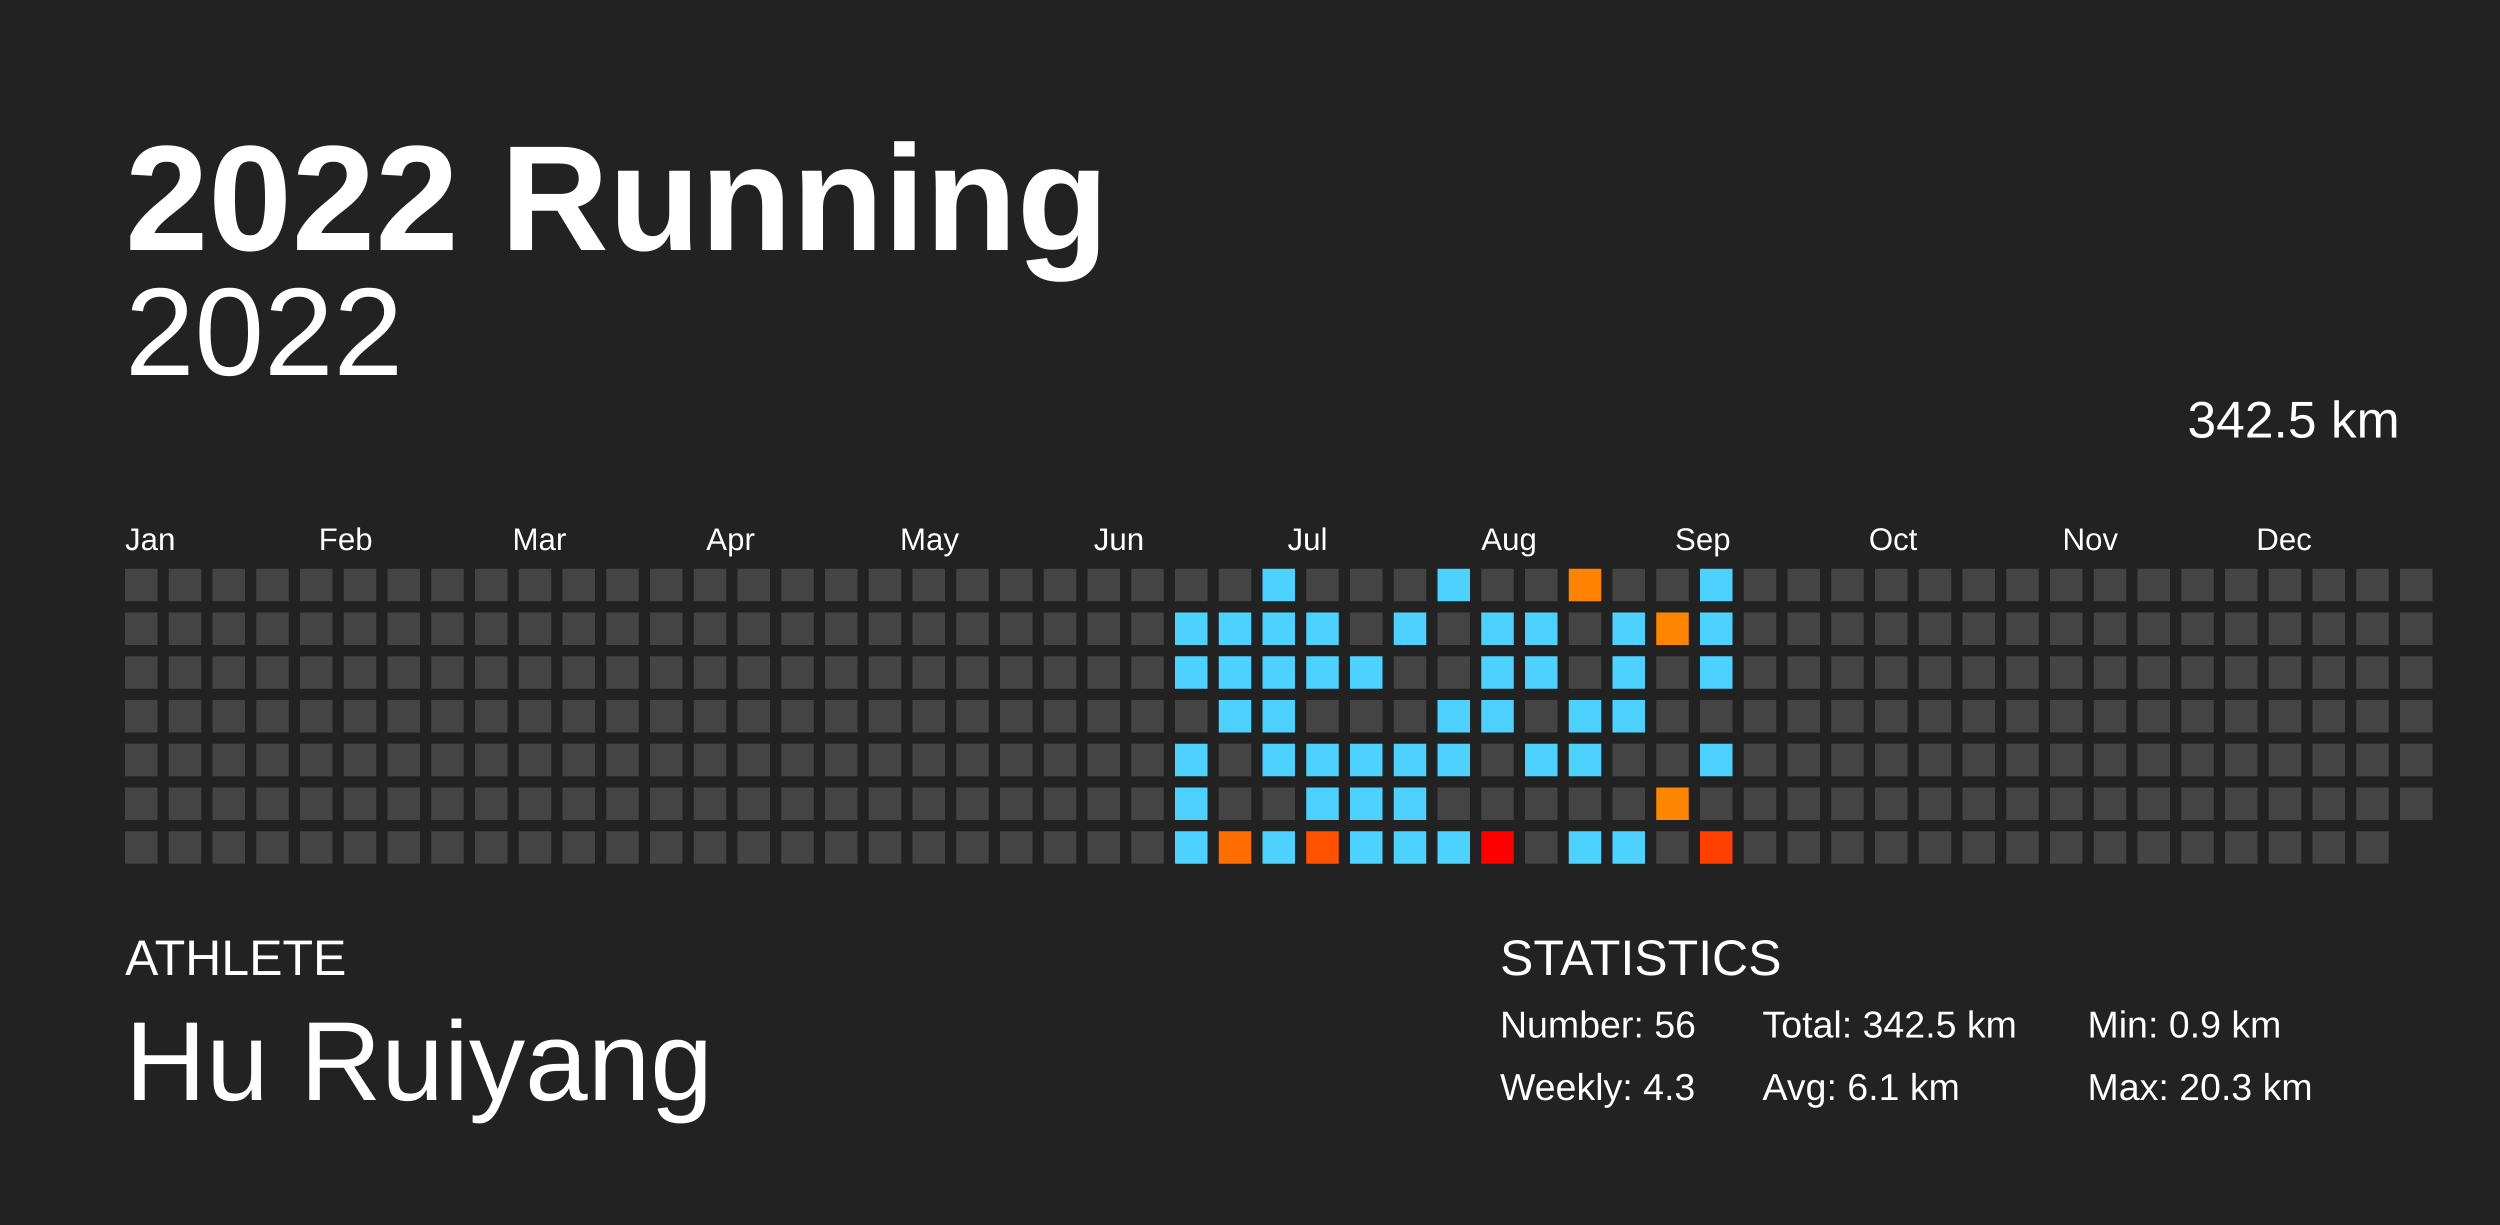
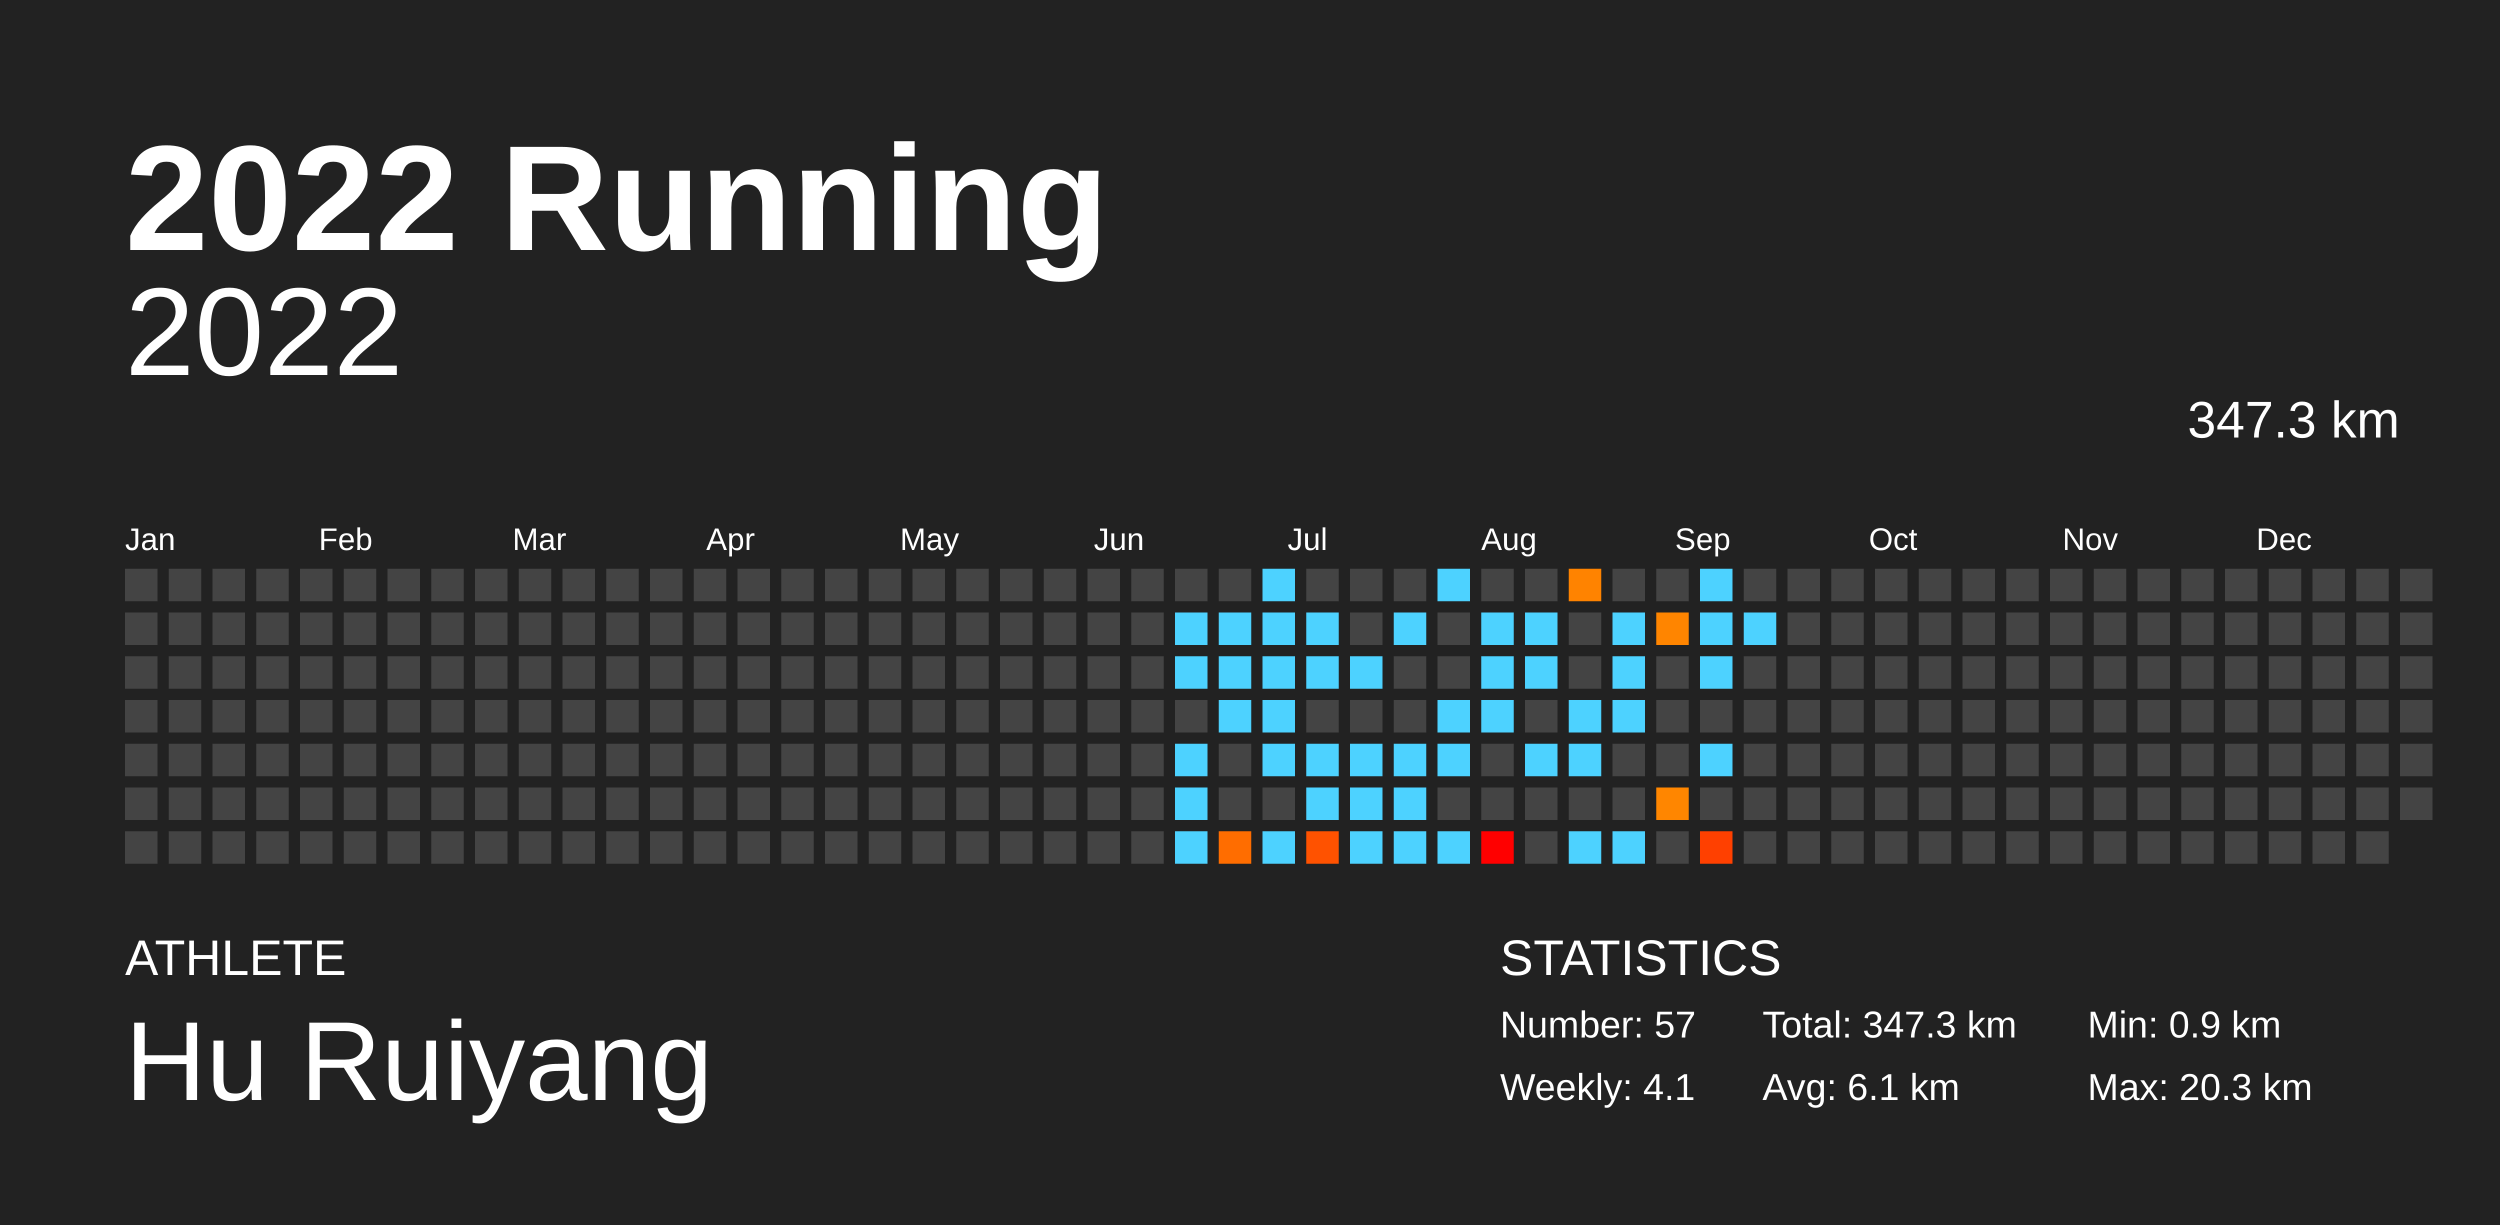
<svg xmlns="http://www.w3.org/2000/svg" baseProfile="full" height="98mm" version="1.1" viewBox="0,0,200,98" width="200mm">
  <defs />
  <rect fill="#222222" height="98" width="200" x="0" y="0" />
  <text fill="#FFFFFF" style="font-size:12px; font-family:Arial; font-weight:bold;" x="10" y="20">2022 Running</text>
  <text fill="#FFFFFF" style="font-size:4px; font-family:Arial" x="10" y="78">ATHLETE</text>
  <text fill="#FFFFFF" style="font-size:9px; font-family:Arial" x="10" y="88">Hu Ruiyang</text>
  <text fill="#FFFFFF" style="font-size:4px; font-family:Arial" x="120" y="78">STATISTICS</text>
-   <text fill="#FFFFFF" style="font-size:3px; font-family:Arial" x="120" y="83">Number: 56</text>
-   <text fill="#FFFFFF" style="font-size:3px; font-family:Arial" x="120" y="88">Weekly: 4.3</text>
-   <text fill="#FFFFFF" style="font-size:3px; font-family:Arial" x="141" y="83">Total: 342.5 km</text>
+   <text fill="#FFFFFF" style="font-size:3px; font-family:Arial" x="120" y="83">Number: 57</text>
+   <text fill="#FFFFFF" style="font-size:3px; font-family:Arial" x="120" y="88">Weekly: 4.1</text>
+   <text fill="#FFFFFF" style="font-size:3px; font-family:Arial" x="141" y="83">Total: 347.3 km</text>
  <text fill="#FFFFFF" style="font-size:3px; font-family:Arial" x="141" y="88">Avg: 6.1 km</text>
  <text fill="#FFFFFF" style="font-size:3px; font-family:Arial" x="167" y="83">Min: 0.9 km</text>
  <text fill="#FFFFFF" style="font-size:3px; font-family:Arial" x="167" y="88">Max: 20.3 km</text>
  <text alignment-baseline="hanging" fill="#FFFFFF" style="font-size:10.0px; font-family:Arial;" x="10" y="30">2022</text>
-   <text alignment-baseline="hanging" fill="#FFFFFF" style="font-size:4.125px; font-family:Arial;" x="175" y="35">342.5 km</text>
+   <text alignment-baseline="hanging" fill="#FFFFFF" style="font-size:4.125px; font-family:Arial;" x="175" y="35">347.3 km</text>
  <text fill="#FFFFFF" style="font-size:2.5px; font-family:Arial" x="10.0" y="44">Jan</text>
  <text fill="#FFFFFF" style="font-size:2.5px; font-family:Arial" x="25.5" y="44">Feb</text>
  <text fill="#FFFFFF" style="font-size:2.5px; font-family:Arial" x="41.0" y="44">Mar</text>
  <text fill="#FFFFFF" style="font-size:2.5px; font-family:Arial" x="56.5" y="44">Apr</text>
  <text fill="#FFFFFF" style="font-size:2.5px; font-family:Arial" x="72.0" y="44">May</text>
  <text fill="#FFFFFF" style="font-size:2.5px; font-family:Arial" x="87.5" y="44">Jun</text>
  <text fill="#FFFFFF" style="font-size:2.5px; font-family:Arial" x="103.0" y="44">Jul</text>
  <text fill="#FFFFFF" style="font-size:2.5px; font-family:Arial" x="118.5" y="44">Aug</text>
  <text fill="#FFFFFF" style="font-size:2.5px; font-family:Arial" x="134.0" y="44">Sep</text>
  <text fill="#FFFFFF" style="font-size:2.5px; font-family:Arial" x="149.5" y="44">Oct</text>
  <text fill="#FFFFFF" style="font-size:2.5px; font-family:Arial" x="165.0" y="44">Nov</text>
  <text fill="#FFFFFF" style="font-size:2.5px; font-family:Arial" x="180.5" y="44">Dec</text>
  <rect fill="#444444" height="2.6" width="2.6" x="10.0" y="45.5" />
  <rect fill="#444444" height="2.6" width="2.6" x="10.0" y="49.0" />
  <rect fill="#444444" height="2.6" width="2.6" x="10.0" y="52.5" />
  <rect fill="#444444" height="2.6" width="2.6" x="10.0" y="56.0" />
  <rect fill="#444444" height="2.6" width="2.6" x="10.0" y="59.5" />
  <rect fill="#444444" height="2.6" width="2.6" x="10.0" y="63.0" />
  <rect fill="#444444" height="2.6" width="2.6" x="10.0" y="66.5" />
  <rect fill="#444444" height="2.6" width="2.6" x="13.5" y="45.5" />
  <rect fill="#444444" height="2.6" width="2.6" x="13.5" y="49.0" />
  <rect fill="#444444" height="2.6" width="2.6" x="13.5" y="52.5" />
  <rect fill="#444444" height="2.6" width="2.6" x="13.5" y="56.0" />
  <rect fill="#444444" height="2.6" width="2.6" x="13.5" y="59.5" />
  <rect fill="#444444" height="2.6" width="2.6" x="13.5" y="63.0" />
  <rect fill="#444444" height="2.6" width="2.6" x="13.5" y="66.5" />
  <rect fill="#444444" height="2.6" width="2.6" x="17.0" y="45.5" />
  <rect fill="#444444" height="2.6" width="2.6" x="17.0" y="49.0" />
  <rect fill="#444444" height="2.6" width="2.6" x="17.0" y="52.5" />
  <rect fill="#444444" height="2.6" width="2.6" x="17.0" y="56.0" />
  <rect fill="#444444" height="2.6" width="2.6" x="17.0" y="59.5" />
  <rect fill="#444444" height="2.6" width="2.6" x="17.0" y="63.0" />
  <rect fill="#444444" height="2.6" width="2.6" x="17.0" y="66.5" />
  <rect fill="#444444" height="2.6" width="2.6" x="20.5" y="45.5" />
  <rect fill="#444444" height="2.6" width="2.6" x="20.5" y="49.0" />
  <rect fill="#444444" height="2.6" width="2.6" x="20.5" y="52.5" />
  <rect fill="#444444" height="2.6" width="2.6" x="20.5" y="56.0" />
  <rect fill="#444444" height="2.6" width="2.6" x="20.5" y="59.5" />
  <rect fill="#444444" height="2.6" width="2.6" x="20.5" y="63.0" />
  <rect fill="#444444" height="2.6" width="2.6" x="20.5" y="66.5" />
  <rect fill="#444444" height="2.6" width="2.6" x="24.0" y="45.5" />
  <rect fill="#444444" height="2.6" width="2.6" x="24.0" y="49.0" />
  <rect fill="#444444" height="2.6" width="2.6" x="24.0" y="52.5" />
  <rect fill="#444444" height="2.6" width="2.6" x="24.0" y="56.0" />
  <rect fill="#444444" height="2.6" width="2.6" x="24.0" y="59.5" />
  <rect fill="#444444" height="2.6" width="2.6" x="24.0" y="63.0" />
  <rect fill="#444444" height="2.6" width="2.6" x="24.0" y="66.5" />
  <rect fill="#444444" height="2.6" width="2.6" x="27.5" y="45.5" />
  <rect fill="#444444" height="2.6" width="2.6" x="27.5" y="49.0" />
  <rect fill="#444444" height="2.6" width="2.6" x="27.5" y="52.5" />
  <rect fill="#444444" height="2.6" width="2.6" x="27.5" y="56.0" />
  <rect fill="#444444" height="2.6" width="2.6" x="27.5" y="59.5" />
  <rect fill="#444444" height="2.6" width="2.6" x="27.5" y="63.0" />
  <rect fill="#444444" height="2.6" width="2.6" x="27.5" y="66.5" />
  <rect fill="#444444" height="2.6" width="2.6" x="31.0" y="45.5" />
  <rect fill="#444444" height="2.6" width="2.6" x="31.0" y="49.0" />
  <rect fill="#444444" height="2.6" width="2.6" x="31.0" y="52.5" />
  <rect fill="#444444" height="2.6" width="2.6" x="31.0" y="56.0" />
  <rect fill="#444444" height="2.6" width="2.6" x="31.0" y="59.5" />
  <rect fill="#444444" height="2.6" width="2.6" x="31.0" y="63.0" />
  <rect fill="#444444" height="2.6" width="2.6" x="31.0" y="66.5" />
  <rect fill="#444444" height="2.6" width="2.6" x="34.5" y="45.5" />
  <rect fill="#444444" height="2.6" width="2.6" x="34.5" y="49.0" />
  <rect fill="#444444" height="2.6" width="2.6" x="34.5" y="52.5" />
  <rect fill="#444444" height="2.6" width="2.6" x="34.5" y="56.0" />
  <rect fill="#444444" height="2.6" width="2.6" x="34.5" y="59.5" />
  <rect fill="#444444" height="2.6" width="2.6" x="34.5" y="63.0" />
  <rect fill="#444444" height="2.6" width="2.6" x="34.5" y="66.5" />
  <rect fill="#444444" height="2.6" width="2.6" x="38.0" y="45.5" />
  <rect fill="#444444" height="2.6" width="2.6" x="38.0" y="49.0" />
  <rect fill="#444444" height="2.6" width="2.6" x="38.0" y="52.5" />
  <rect fill="#444444" height="2.6" width="2.6" x="38.0" y="56.0" />
  <rect fill="#444444" height="2.6" width="2.6" x="38.0" y="59.5" />
  <rect fill="#444444" height="2.6" width="2.6" x="38.0" y="63.0" />
  <rect fill="#444444" height="2.6" width="2.6" x="38.0" y="66.5" />
  <rect fill="#444444" height="2.6" width="2.6" x="41.5" y="45.5" />
  <rect fill="#444444" height="2.6" width="2.6" x="41.5" y="49.0" />
  <rect fill="#444444" height="2.6" width="2.6" x="41.5" y="52.5" />
  <rect fill="#444444" height="2.6" width="2.6" x="41.5" y="56.0" />
  <rect fill="#444444" height="2.6" width="2.6" x="41.5" y="59.5" />
  <rect fill="#444444" height="2.6" width="2.6" x="41.5" y="63.0" />
  <rect fill="#444444" height="2.6" width="2.6" x="41.5" y="66.5" />
  <rect fill="#444444" height="2.6" width="2.6" x="45.0" y="45.5" />
  <rect fill="#444444" height="2.6" width="2.6" x="45.0" y="49.0" />
  <rect fill="#444444" height="2.6" width="2.6" x="45.0" y="52.5" />
  <rect fill="#444444" height="2.6" width="2.6" x="45.0" y="56.0" />
  <rect fill="#444444" height="2.6" width="2.6" x="45.0" y="59.5" />
  <rect fill="#444444" height="2.6" width="2.6" x="45.0" y="63.0" />
  <rect fill="#444444" height="2.6" width="2.6" x="45.0" y="66.5" />
  <rect fill="#444444" height="2.6" width="2.6" x="48.5" y="45.5" />
  <rect fill="#444444" height="2.6" width="2.6" x="48.5" y="49.0" />
  <rect fill="#444444" height="2.6" width="2.6" x="48.5" y="52.5" />
  <rect fill="#444444" height="2.6" width="2.6" x="48.5" y="56.0" />
  <rect fill="#444444" height="2.6" width="2.6" x="48.5" y="59.5" />
  <rect fill="#444444" height="2.6" width="2.6" x="48.5" y="63.0" />
  <rect fill="#444444" height="2.6" width="2.6" x="48.5" y="66.5" />
  <rect fill="#444444" height="2.6" width="2.6" x="52.0" y="45.5" />
  <rect fill="#444444" height="2.6" width="2.6" x="52.0" y="49.0" />
  <rect fill="#444444" height="2.6" width="2.6" x="52.0" y="52.5" />
  <rect fill="#444444" height="2.6" width="2.6" x="52.0" y="56.0" />
  <rect fill="#444444" height="2.6" width="2.6" x="52.0" y="59.5" />
  <rect fill="#444444" height="2.6" width="2.6" x="52.0" y="63.0" />
  <rect fill="#444444" height="2.6" width="2.6" x="52.0" y="66.5" />
  <rect fill="#444444" height="2.6" width="2.6" x="55.5" y="45.5" />
  <rect fill="#444444" height="2.6" width="2.6" x="55.5" y="49.0" />
  <rect fill="#444444" height="2.6" width="2.6" x="55.5" y="52.5" />
  <rect fill="#444444" height="2.6" width="2.6" x="55.5" y="56.0" />
  <rect fill="#444444" height="2.6" width="2.6" x="55.5" y="59.5" />
  <rect fill="#444444" height="2.6" width="2.6" x="55.5" y="63.0" />
  <rect fill="#444444" height="2.6" width="2.6" x="55.5" y="66.5" />
  <rect fill="#444444" height="2.6" width="2.6" x="59.0" y="45.5" />
  <rect fill="#444444" height="2.6" width="2.6" x="59.0" y="49.0" />
  <rect fill="#444444" height="2.6" width="2.6" x="59.0" y="52.5" />
  <rect fill="#444444" height="2.6" width="2.6" x="59.0" y="56.0" />
  <rect fill="#444444" height="2.6" width="2.6" x="59.0" y="59.5" />
  <rect fill="#444444" height="2.6" width="2.6" x="59.0" y="63.0" />
  <rect fill="#444444" height="2.6" width="2.6" x="59.0" y="66.5" />
  <rect fill="#444444" height="2.6" width="2.6" x="62.5" y="45.5" />
  <rect fill="#444444" height="2.6" width="2.6" x="62.5" y="49.0" />
  <rect fill="#444444" height="2.6" width="2.6" x="62.5" y="52.5" />
  <rect fill="#444444" height="2.6" width="2.6" x="62.5" y="56.0" />
  <rect fill="#444444" height="2.6" width="2.6" x="62.5" y="59.5" />
  <rect fill="#444444" height="2.6" width="2.6" x="62.5" y="63.0" />
  <rect fill="#444444" height="2.6" width="2.6" x="62.5" y="66.5" />
  <rect fill="#444444" height="2.6" width="2.6" x="66.0" y="45.5" />
  <rect fill="#444444" height="2.6" width="2.6" x="66.0" y="49.0" />
  <rect fill="#444444" height="2.6" width="2.6" x="66.0" y="52.5" />
  <rect fill="#444444" height="2.6" width="2.6" x="66.0" y="56.0" />
  <rect fill="#444444" height="2.6" width="2.6" x="66.0" y="59.5" />
  <rect fill="#444444" height="2.6" width="2.6" x="66.0" y="63.0" />
  <rect fill="#444444" height="2.6" width="2.6" x="66.0" y="66.5" />
  <rect fill="#444444" height="2.6" width="2.6" x="69.5" y="45.5" />
  <rect fill="#444444" height="2.6" width="2.6" x="69.5" y="49.0" />
  <rect fill="#444444" height="2.6" width="2.6" x="69.5" y="52.5" />
  <rect fill="#444444" height="2.6" width="2.6" x="69.5" y="56.0" />
  <rect fill="#444444" height="2.6" width="2.6" x="69.5" y="59.5" />
  <rect fill="#444444" height="2.6" width="2.6" x="69.5" y="63.0" />
  <rect fill="#444444" height="2.6" width="2.6" x="69.5" y="66.5" />
  <rect fill="#444444" height="2.6" width="2.6" x="73.0" y="45.5" />
  <rect fill="#444444" height="2.6" width="2.6" x="73.0" y="49.0" />
  <rect fill="#444444" height="2.6" width="2.6" x="73.0" y="52.5" />
  <rect fill="#444444" height="2.6" width="2.6" x="73.0" y="56.0" />
  <rect fill="#444444" height="2.6" width="2.6" x="73.0" y="59.5" />
  <rect fill="#444444" height="2.6" width="2.6" x="73.0" y="63.0" />
  <rect fill="#444444" height="2.6" width="2.6" x="73.0" y="66.5" />
  <rect fill="#444444" height="2.6" width="2.6" x="76.5" y="45.5" />
  <rect fill="#444444" height="2.6" width="2.6" x="76.5" y="49.0" />
  <rect fill="#444444" height="2.6" width="2.6" x="76.5" y="52.5" />
  <rect fill="#444444" height="2.6" width="2.6" x="76.5" y="56.0" />
  <rect fill="#444444" height="2.6" width="2.6" x="76.5" y="59.5" />
  <rect fill="#444444" height="2.6" width="2.6" x="76.5" y="63.0" />
  <rect fill="#444444" height="2.6" width="2.6" x="76.5" y="66.5" />
  <rect fill="#444444" height="2.6" width="2.6" x="80.0" y="45.5" />
  <rect fill="#444444" height="2.6" width="2.6" x="80.0" y="49.0" />
  <rect fill="#444444" height="2.6" width="2.6" x="80.0" y="52.5" />
  <rect fill="#444444" height="2.6" width="2.6" x="80.0" y="56.0" />
  <rect fill="#444444" height="2.6" width="2.6" x="80.0" y="59.5" />
  <rect fill="#444444" height="2.6" width="2.6" x="80.0" y="63.0" />
  <rect fill="#444444" height="2.6" width="2.6" x="80.0" y="66.5" />
  <rect fill="#444444" height="2.6" width="2.6" x="83.5" y="45.5" />
  <rect fill="#444444" height="2.6" width="2.6" x="83.5" y="49.0" />
  <rect fill="#444444" height="2.6" width="2.6" x="83.5" y="52.5" />
  <rect fill="#444444" height="2.6" width="2.6" x="83.5" y="56.0" />
  <rect fill="#444444" height="2.6" width="2.6" x="83.5" y="59.5" />
  <rect fill="#444444" height="2.6" width="2.6" x="83.5" y="63.0" />
  <rect fill="#444444" height="2.6" width="2.6" x="83.5" y="66.5" />
  <rect fill="#444444" height="2.6" width="2.6" x="87.0" y="45.5" />
  <rect fill="#444444" height="2.6" width="2.6" x="87.0" y="49.0" />
  <rect fill="#444444" height="2.6" width="2.6" x="87.0" y="52.5" />
  <rect fill="#444444" height="2.6" width="2.6" x="87.0" y="56.0" />
  <rect fill="#444444" height="2.6" width="2.6" x="87.0" y="59.5" />
  <rect fill="#444444" height="2.6" width="2.6" x="87.0" y="63.0" />
  <rect fill="#444444" height="2.6" width="2.6" x="87.0" y="66.5" />
  <rect fill="#444444" height="2.6" width="2.6" x="90.5" y="45.5" />
  <rect fill="#444444" height="2.6" width="2.6" x="90.5" y="49.0" />
  <rect fill="#444444" height="2.6" width="2.6" x="90.5" y="52.5" />
  <rect fill="#444444" height="2.6" width="2.6" x="90.5" y="56.0" />
  <rect fill="#444444" height="2.6" width="2.6" x="90.5" y="59.5" />
  <rect fill="#444444" height="2.6" width="2.6" x="90.5" y="63.0" />
  <rect fill="#444444" height="2.6" width="2.6" x="90.5" y="66.5" />
  <rect fill="#444444" height="2.6" width="2.6" x="94.0" y="45.5" />
  <rect fill="#4dd2ff" height="2.6" width="2.6" x="94.0" y="49.0" />
  <rect fill="#4dd2ff" height="2.6" width="2.6" x="94.0" y="52.5" />
  <rect fill="#444444" height="2.6" width="2.6" x="94.0" y="56.0" />
  <rect fill="#4dd2ff" height="2.6" width="2.6" x="94.0" y="59.5" />
  <rect fill="#4dd2ff" height="2.6" width="2.6" x="94.0" y="63.0" />
  <rect fill="#4dd2ff" height="2.6" width="2.6" x="94.0" y="66.5" />
  <rect fill="#444444" height="2.6" width="2.6" x="97.5" y="45.5" />
  <rect fill="#4dd2ff" height="2.6" width="2.6" x="97.5" y="49.0" />
  <rect fill="#4dd2ff" height="2.6" width="2.6" x="97.5" y="52.5" />
  <rect fill="#4dd2ff" height="2.6" width="2.6" x="97.5" y="56.0" />
  <rect fill="#444444" height="2.6" width="2.6" x="97.5" y="59.5" />
  <rect fill="#444444" height="2.6" width="2.6" x="97.5" y="63.0" />
  <rect fill="#ff6d00" height="2.6" width="2.6" x="97.5" y="66.5" />
  <rect fill="#4dd2ff" height="2.6" width="2.6" x="101.0" y="45.5" />
  <rect fill="#4dd2ff" height="2.6" width="2.6" x="101.0" y="49.0" />
  <rect fill="#4dd2ff" height="2.6" width="2.6" x="101.0" y="52.5" />
  <rect fill="#4dd2ff" height="2.6" width="2.6" x="101.0" y="56.0" />
  <rect fill="#4dd2ff" height="2.6" width="2.6" x="101.0" y="59.5" />
  <rect fill="#444444" height="2.6" width="2.6" x="101.0" y="63.0" />
  <rect fill="#4dd2ff" height="2.6" width="2.6" x="101.0" y="66.5" />
  <rect fill="#444444" height="2.6" width="2.6" x="104.5" y="45.5" />
  <rect fill="#4dd2ff" height="2.6" width="2.6" x="104.5" y="49.0" />
  <rect fill="#4dd2ff" height="2.6" width="2.6" x="104.5" y="52.5" />
  <rect fill="#444444" height="2.6" width="2.6" x="104.5" y="56.0" />
  <rect fill="#4dd2ff" height="2.6" width="2.6" x="104.5" y="59.5" />
  <rect fill="#4dd2ff" height="2.6" width="2.6" x="104.5" y="63.0" />
  <rect fill="#ff5200" height="2.6" width="2.6" x="104.5" y="66.5" />
  <rect fill="#444444" height="2.6" width="2.6" x="108.0" y="45.5" />
  <rect fill="#444444" height="2.6" width="2.6" x="108.0" y="49.0" />
  <rect fill="#4dd2ff" height="2.6" width="2.6" x="108.0" y="52.5" />
  <rect fill="#444444" height="2.6" width="2.6" x="108.0" y="56.0" />
  <rect fill="#4dd2ff" height="2.6" width="2.6" x="108.0" y="59.5" />
  <rect fill="#4dd2ff" height="2.6" width="2.6" x="108.0" y="63.0" />
  <rect fill="#4dd2ff" height="2.6" width="2.6" x="108.0" y="66.5" />
  <rect fill="#444444" height="2.6" width="2.6" x="111.5" y="45.5" />
  <rect fill="#4dd2ff" height="2.6" width="2.6" x="111.5" y="49.0" />
  <rect fill="#444444" height="2.6" width="2.6" x="111.5" y="52.5" />
  <rect fill="#444444" height="2.6" width="2.6" x="111.5" y="56.0" />
  <rect fill="#4dd2ff" height="2.6" width="2.6" x="111.5" y="59.5" />
  <rect fill="#4dd2ff" height="2.6" width="2.6" x="111.5" y="63.0" />
  <rect fill="#4dd2ff" height="2.6" width="2.6" x="111.5" y="66.5" />
  <rect fill="#4dd2ff" height="2.6" width="2.6" x="115.0" y="45.5" />
  <rect fill="#444444" height="2.6" width="2.6" x="115.0" y="49.0" />
  <rect fill="#444444" height="2.6" width="2.6" x="115.0" y="52.5" />
  <rect fill="#4dd2ff" height="2.6" width="2.6" x="115.0" y="56.0" />
  <rect fill="#4dd2ff" height="2.6" width="2.6" x="115.0" y="59.5" />
  <rect fill="#444444" height="2.6" width="2.6" x="115.0" y="63.0" />
  <rect fill="#4dd2ff" height="2.6" width="2.6" x="115.0" y="66.5" />
  <rect fill="#444444" height="2.6" width="2.6" x="118.5" y="45.5" />
  <rect fill="#4dd2ff" height="2.6" width="2.6" x="118.5" y="49.0" />
  <rect fill="#4dd2ff" height="2.6" width="2.6" x="118.5" y="52.5" />
  <rect fill="#4dd2ff" height="2.6" width="2.6" x="118.5" y="56.0" />
  <rect fill="#444444" height="2.6" width="2.6" x="118.5" y="59.5" />
  <rect fill="#444444" height="2.6" width="2.6" x="118.5" y="63.0" />
  <rect fill="red" height="2.6" width="2.6" x="118.5" y="66.5" />
  <rect fill="#444444" height="2.6" width="2.6" x="122.0" y="45.5" />
  <rect fill="#4dd2ff" height="2.6" width="2.6" x="122.0" y="49.0" />
  <rect fill="#4dd2ff" height="2.6" width="2.6" x="122.0" y="52.5" />
  <rect fill="#444444" height="2.6" width="2.6" x="122.0" y="56.0" />
  <rect fill="#4dd2ff" height="2.6" width="2.6" x="122.0" y="59.5" />
  <rect fill="#444444" height="2.6" width="2.6" x="122.0" y="63.0" />
  <rect fill="#444444" height="2.6" width="2.6" x="122.0" y="66.5" />
  <rect fill="#ff8300" height="2.6" width="2.6" x="125.5" y="45.5" />
  <rect fill="#444444" height="2.6" width="2.6" x="125.5" y="49.0" />
  <rect fill="#444444" height="2.6" width="2.6" x="125.5" y="52.5" />
  <rect fill="#4dd2ff" height="2.6" width="2.6" x="125.5" y="56.0" />
  <rect fill="#4dd2ff" height="2.6" width="2.6" x="125.5" y="59.5" />
  <rect fill="#444444" height="2.6" width="2.6" x="125.5" y="63.0" />
  <rect fill="#4dd2ff" height="2.6" width="2.6" x="125.5" y="66.5" />
  <rect fill="#444444" height="2.6" width="2.6" x="129.0" y="45.5" />
  <rect fill="#4dd2ff" height="2.6" width="2.6" x="129.0" y="49.0" />
  <rect fill="#4dd2ff" height="2.6" width="2.6" x="129.0" y="52.5" />
  <rect fill="#4dd2ff" height="2.6" width="2.6" x="129.0" y="56.0" />
  <rect fill="#444444" height="2.6" width="2.6" x="129.0" y="59.5" />
  <rect fill="#444444" height="2.6" width="2.6" x="129.0" y="63.0" />
  <rect fill="#4dd2ff" height="2.6" width="2.6" x="129.0" y="66.5" />
  <rect fill="#444444" height="2.6" width="2.6" x="132.5" y="45.5" />
  <rect fill="#ff8500" height="2.6" width="2.6" x="132.5" y="49.0" />
  <rect fill="#444444" height="2.6" width="2.6" x="132.5" y="52.5" />
  <rect fill="#444444" height="2.6" width="2.6" x="132.5" y="56.0" />
  <rect fill="#444444" height="2.6" width="2.6" x="132.5" y="59.5" />
  <rect fill="#ff8600" height="2.6" width="2.6" x="132.5" y="63.0" />
  <rect fill="#444444" height="2.6" width="2.6" x="132.5" y="66.5" />
  <rect fill="#4dd2ff" height="2.6" width="2.6" x="136.0" y="45.5" />
  <rect fill="#4dd2ff" height="2.6" width="2.6" x="136.0" y="49.0" />
  <rect fill="#4dd2ff" height="2.6" width="2.6" x="136.0" y="52.5" />
  <rect fill="#444444" height="2.6" width="2.6" x="136.0" y="56.0" />
  <rect fill="#4dd2ff" height="2.6" width="2.6" x="136.0" y="59.5" />
  <rect fill="#444444" height="2.6" width="2.6" x="136.0" y="63.0" />
  <rect fill="#ff4000" height="2.6" width="2.6" x="136.0" y="66.5" />
  <rect fill="#444444" height="2.6" width="2.6" x="139.5" y="45.5" />
-   <rect fill="#444444" height="2.6" width="2.6" x="139.5" y="49.0" />
+   <rect fill="#4dd2ff" height="2.6" width="2.6" x="139.5" y="49.0" />
  <rect fill="#444444" height="2.6" width="2.6" x="139.5" y="52.5" />
  <rect fill="#444444" height="2.6" width="2.6" x="139.5" y="56.0" />
  <rect fill="#444444" height="2.6" width="2.6" x="139.5" y="59.5" />
  <rect fill="#444444" height="2.6" width="2.6" x="139.5" y="63.0" />
  <rect fill="#444444" height="2.6" width="2.6" x="139.5" y="66.5" />
  <rect fill="#444444" height="2.6" width="2.6" x="143.0" y="45.5" />
  <rect fill="#444444" height="2.6" width="2.6" x="143.0" y="49.0" />
  <rect fill="#444444" height="2.6" width="2.6" x="143.0" y="52.5" />
  <rect fill="#444444" height="2.6" width="2.6" x="143.0" y="56.0" />
  <rect fill="#444444" height="2.6" width="2.6" x="143.0" y="59.5" />
  <rect fill="#444444" height="2.6" width="2.6" x="143.0" y="63.0" />
  <rect fill="#444444" height="2.6" width="2.6" x="143.0" y="66.5" />
  <rect fill="#444444" height="2.6" width="2.6" x="146.5" y="45.5" />
  <rect fill="#444444" height="2.6" width="2.6" x="146.5" y="49.0" />
  <rect fill="#444444" height="2.6" width="2.6" x="146.5" y="52.5" />
  <rect fill="#444444" height="2.6" width="2.6" x="146.5" y="56.0" />
  <rect fill="#444444" height="2.6" width="2.6" x="146.5" y="59.5" />
  <rect fill="#444444" height="2.6" width="2.6" x="146.5" y="63.0" />
  <rect fill="#444444" height="2.6" width="2.6" x="146.5" y="66.5" />
  <rect fill="#444444" height="2.6" width="2.6" x="150.0" y="45.5" />
  <rect fill="#444444" height="2.6" width="2.6" x="150.0" y="49.0" />
  <rect fill="#444444" height="2.6" width="2.6" x="150.0" y="52.5" />
  <rect fill="#444444" height="2.6" width="2.6" x="150.0" y="56.0" />
  <rect fill="#444444" height="2.6" width="2.6" x="150.0" y="59.5" />
  <rect fill="#444444" height="2.6" width="2.6" x="150.0" y="63.0" />
  <rect fill="#444444" height="2.6" width="2.6" x="150.0" y="66.5" />
  <rect fill="#444444" height="2.6" width="2.6" x="153.5" y="45.5" />
  <rect fill="#444444" height="2.6" width="2.6" x="153.5" y="49.0" />
  <rect fill="#444444" height="2.6" width="2.6" x="153.5" y="52.5" />
  <rect fill="#444444" height="2.6" width="2.6" x="153.5" y="56.0" />
  <rect fill="#444444" height="2.6" width="2.6" x="153.5" y="59.5" />
  <rect fill="#444444" height="2.6" width="2.6" x="153.5" y="63.0" />
  <rect fill="#444444" height="2.6" width="2.6" x="153.5" y="66.5" />
  <rect fill="#444444" height="2.6" width="2.6" x="157.0" y="45.5" />
  <rect fill="#444444" height="2.6" width="2.6" x="157.0" y="49.0" />
  <rect fill="#444444" height="2.6" width="2.6" x="157.0" y="52.5" />
  <rect fill="#444444" height="2.6" width="2.6" x="157.0" y="56.0" />
  <rect fill="#444444" height="2.6" width="2.6" x="157.0" y="59.5" />
  <rect fill="#444444" height="2.6" width="2.6" x="157.0" y="63.0" />
  <rect fill="#444444" height="2.6" width="2.6" x="157.0" y="66.5" />
  <rect fill="#444444" height="2.6" width="2.6" x="160.5" y="45.5" />
  <rect fill="#444444" height="2.6" width="2.6" x="160.5" y="49.0" />
  <rect fill="#444444" height="2.6" width="2.6" x="160.5" y="52.5" />
  <rect fill="#444444" height="2.6" width="2.6" x="160.5" y="56.0" />
  <rect fill="#444444" height="2.6" width="2.6" x="160.5" y="59.5" />
  <rect fill="#444444" height="2.6" width="2.6" x="160.5" y="63.0" />
  <rect fill="#444444" height="2.6" width="2.6" x="160.5" y="66.5" />
  <rect fill="#444444" height="2.6" width="2.6" x="164.0" y="45.5" />
  <rect fill="#444444" height="2.6" width="2.6" x="164.0" y="49.0" />
  <rect fill="#444444" height="2.6" width="2.6" x="164.0" y="52.5" />
  <rect fill="#444444" height="2.6" width="2.6" x="164.0" y="56.0" />
  <rect fill="#444444" height="2.6" width="2.6" x="164.0" y="59.5" />
  <rect fill="#444444" height="2.6" width="2.6" x="164.0" y="63.0" />
  <rect fill="#444444" height="2.6" width="2.6" x="164.0" y="66.5" />
  <rect fill="#444444" height="2.6" width="2.6" x="167.5" y="45.5" />
  <rect fill="#444444" height="2.6" width="2.6" x="167.5" y="49.0" />
  <rect fill="#444444" height="2.6" width="2.6" x="167.5" y="52.5" />
  <rect fill="#444444" height="2.6" width="2.6" x="167.5" y="56.0" />
  <rect fill="#444444" height="2.6" width="2.6" x="167.5" y="59.5" />
  <rect fill="#444444" height="2.6" width="2.6" x="167.5" y="63.0" />
  <rect fill="#444444" height="2.6" width="2.6" x="167.5" y="66.5" />
  <rect fill="#444444" height="2.6" width="2.6" x="171.0" y="45.5" />
  <rect fill="#444444" height="2.6" width="2.6" x="171.0" y="49.0" />
  <rect fill="#444444" height="2.6" width="2.6" x="171.0" y="52.5" />
  <rect fill="#444444" height="2.6" width="2.6" x="171.0" y="56.0" />
  <rect fill="#444444" height="2.6" width="2.6" x="171.0" y="59.5" />
  <rect fill="#444444" height="2.6" width="2.6" x="171.0" y="63.0" />
  <rect fill="#444444" height="2.6" width="2.6" x="171.0" y="66.5" />
  <rect fill="#444444" height="2.6" width="2.6" x="174.5" y="45.5" />
  <rect fill="#444444" height="2.6" width="2.6" x="174.5" y="49.0" />
  <rect fill="#444444" height="2.6" width="2.6" x="174.5" y="52.5" />
  <rect fill="#444444" height="2.6" width="2.6" x="174.5" y="56.0" />
  <rect fill="#444444" height="2.6" width="2.6" x="174.5" y="59.5" />
  <rect fill="#444444" height="2.6" width="2.6" x="174.5" y="63.0" />
  <rect fill="#444444" height="2.6" width="2.6" x="174.5" y="66.5" />
  <rect fill="#444444" height="2.6" width="2.6" x="178.0" y="45.5" />
  <rect fill="#444444" height="2.6" width="2.6" x="178.0" y="49.0" />
  <rect fill="#444444" height="2.6" width="2.6" x="178.0" y="52.5" />
  <rect fill="#444444" height="2.6" width="2.6" x="178.0" y="56.0" />
  <rect fill="#444444" height="2.6" width="2.6" x="178.0" y="59.5" />
  <rect fill="#444444" height="2.6" width="2.6" x="178.0" y="63.0" />
  <rect fill="#444444" height="2.6" width="2.6" x="178.0" y="66.5" />
  <rect fill="#444444" height="2.6" width="2.6" x="181.5" y="45.5" />
  <rect fill="#444444" height="2.6" width="2.6" x="181.5" y="49.0" />
  <rect fill="#444444" height="2.6" width="2.6" x="181.5" y="52.5" />
  <rect fill="#444444" height="2.6" width="2.6" x="181.5" y="56.0" />
  <rect fill="#444444" height="2.6" width="2.6" x="181.5" y="59.5" />
  <rect fill="#444444" height="2.6" width="2.6" x="181.5" y="63.0" />
  <rect fill="#444444" height="2.6" width="2.6" x="181.5" y="66.5" />
  <rect fill="#444444" height="2.6" width="2.6" x="185.0" y="45.5" />
  <rect fill="#444444" height="2.6" width="2.6" x="185.0" y="49.0" />
  <rect fill="#444444" height="2.6" width="2.6" x="185.0" y="52.5" />
  <rect fill="#444444" height="2.6" width="2.6" x="185.0" y="56.0" />
  <rect fill="#444444" height="2.6" width="2.6" x="185.0" y="59.5" />
  <rect fill="#444444" height="2.6" width="2.6" x="185.0" y="63.0" />
  <rect fill="#444444" height="2.6" width="2.6" x="185.0" y="66.5" />
  <rect fill="#444444" height="2.6" width="2.6" x="188.5" y="45.5" />
  <rect fill="#444444" height="2.6" width="2.6" x="188.5" y="49.0" />
  <rect fill="#444444" height="2.6" width="2.6" x="188.5" y="52.5" />
  <rect fill="#444444" height="2.6" width="2.6" x="188.5" y="56.0" />
  <rect fill="#444444" height="2.6" width="2.6" x="188.5" y="59.5" />
  <rect fill="#444444" height="2.6" width="2.6" x="188.5" y="63.0" />
  <rect fill="#444444" height="2.6" width="2.6" x="188.5" y="66.5" />
  <rect fill="#444444" height="2.6" width="2.6" x="192.0" y="45.5" />
  <rect fill="#444444" height="2.6" width="2.6" x="192.0" y="49.0" />
  <rect fill="#444444" height="2.6" width="2.6" x="192.0" y="52.5" />
  <rect fill="#444444" height="2.6" width="2.6" x="192.0" y="56.0" />
  <rect fill="#444444" height="2.6" width="2.6" x="192.0" y="59.5" />
  <rect fill="#444444" height="2.6" width="2.6" x="192.0" y="63.0" />
</svg>
